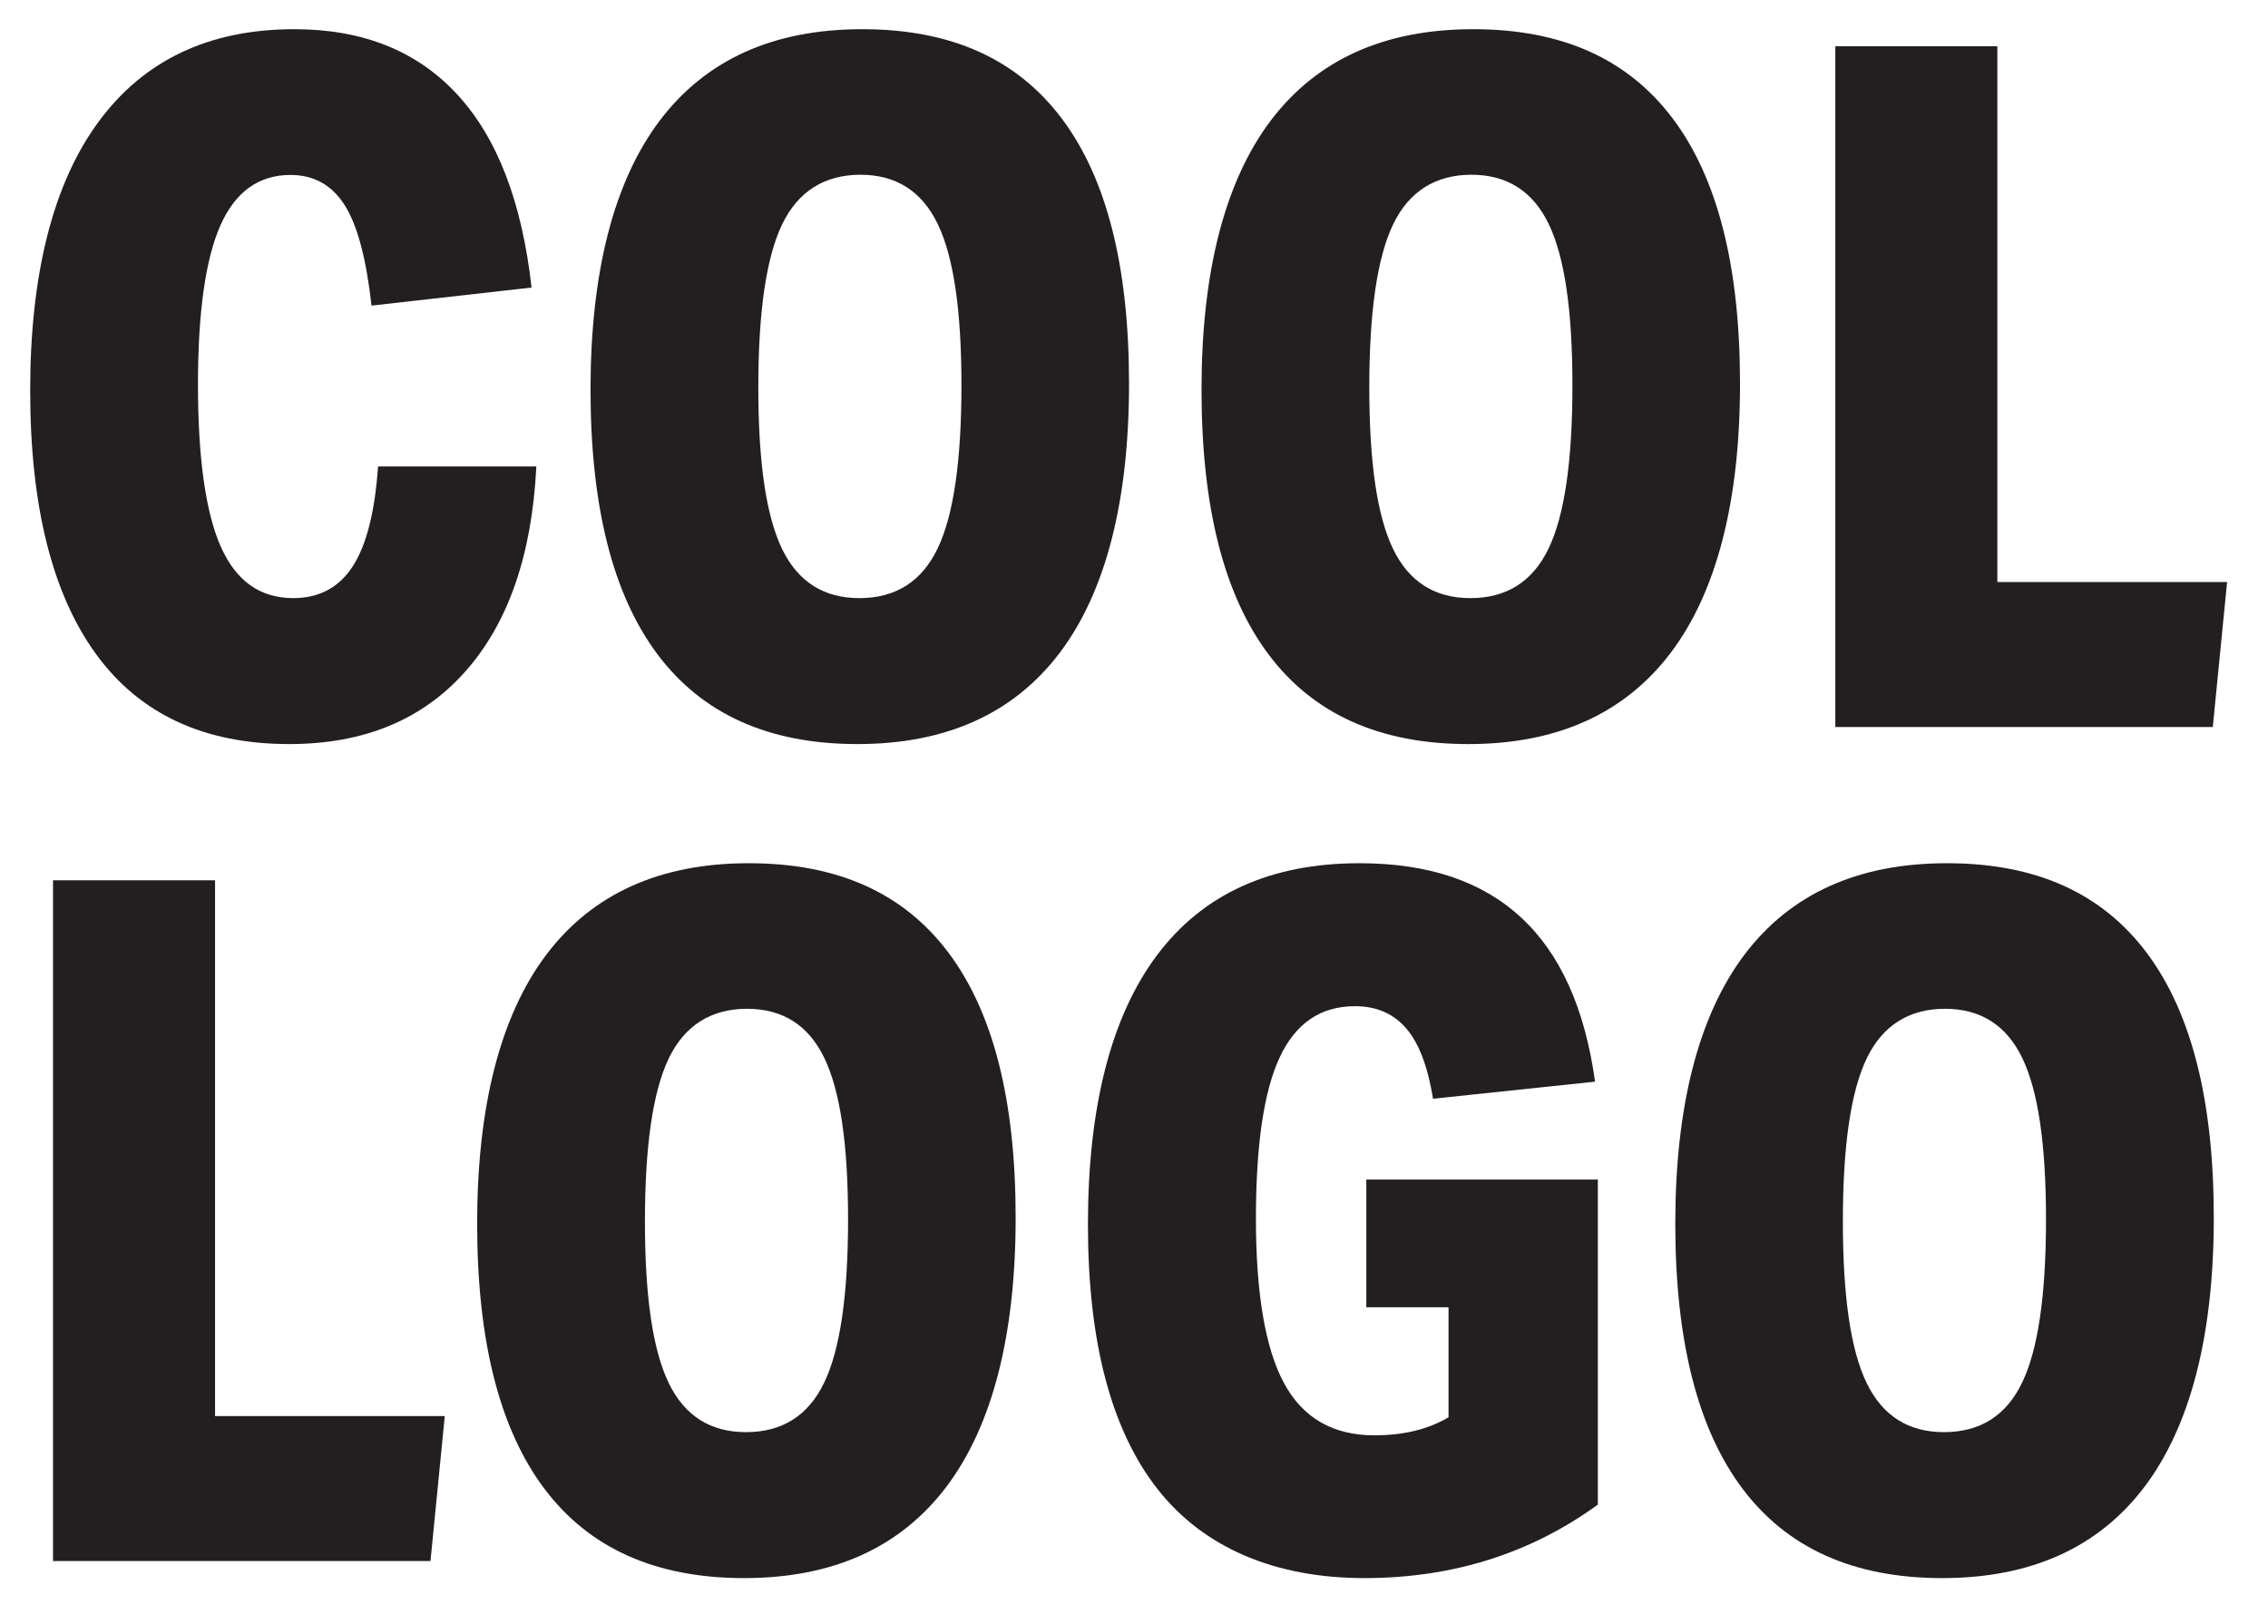
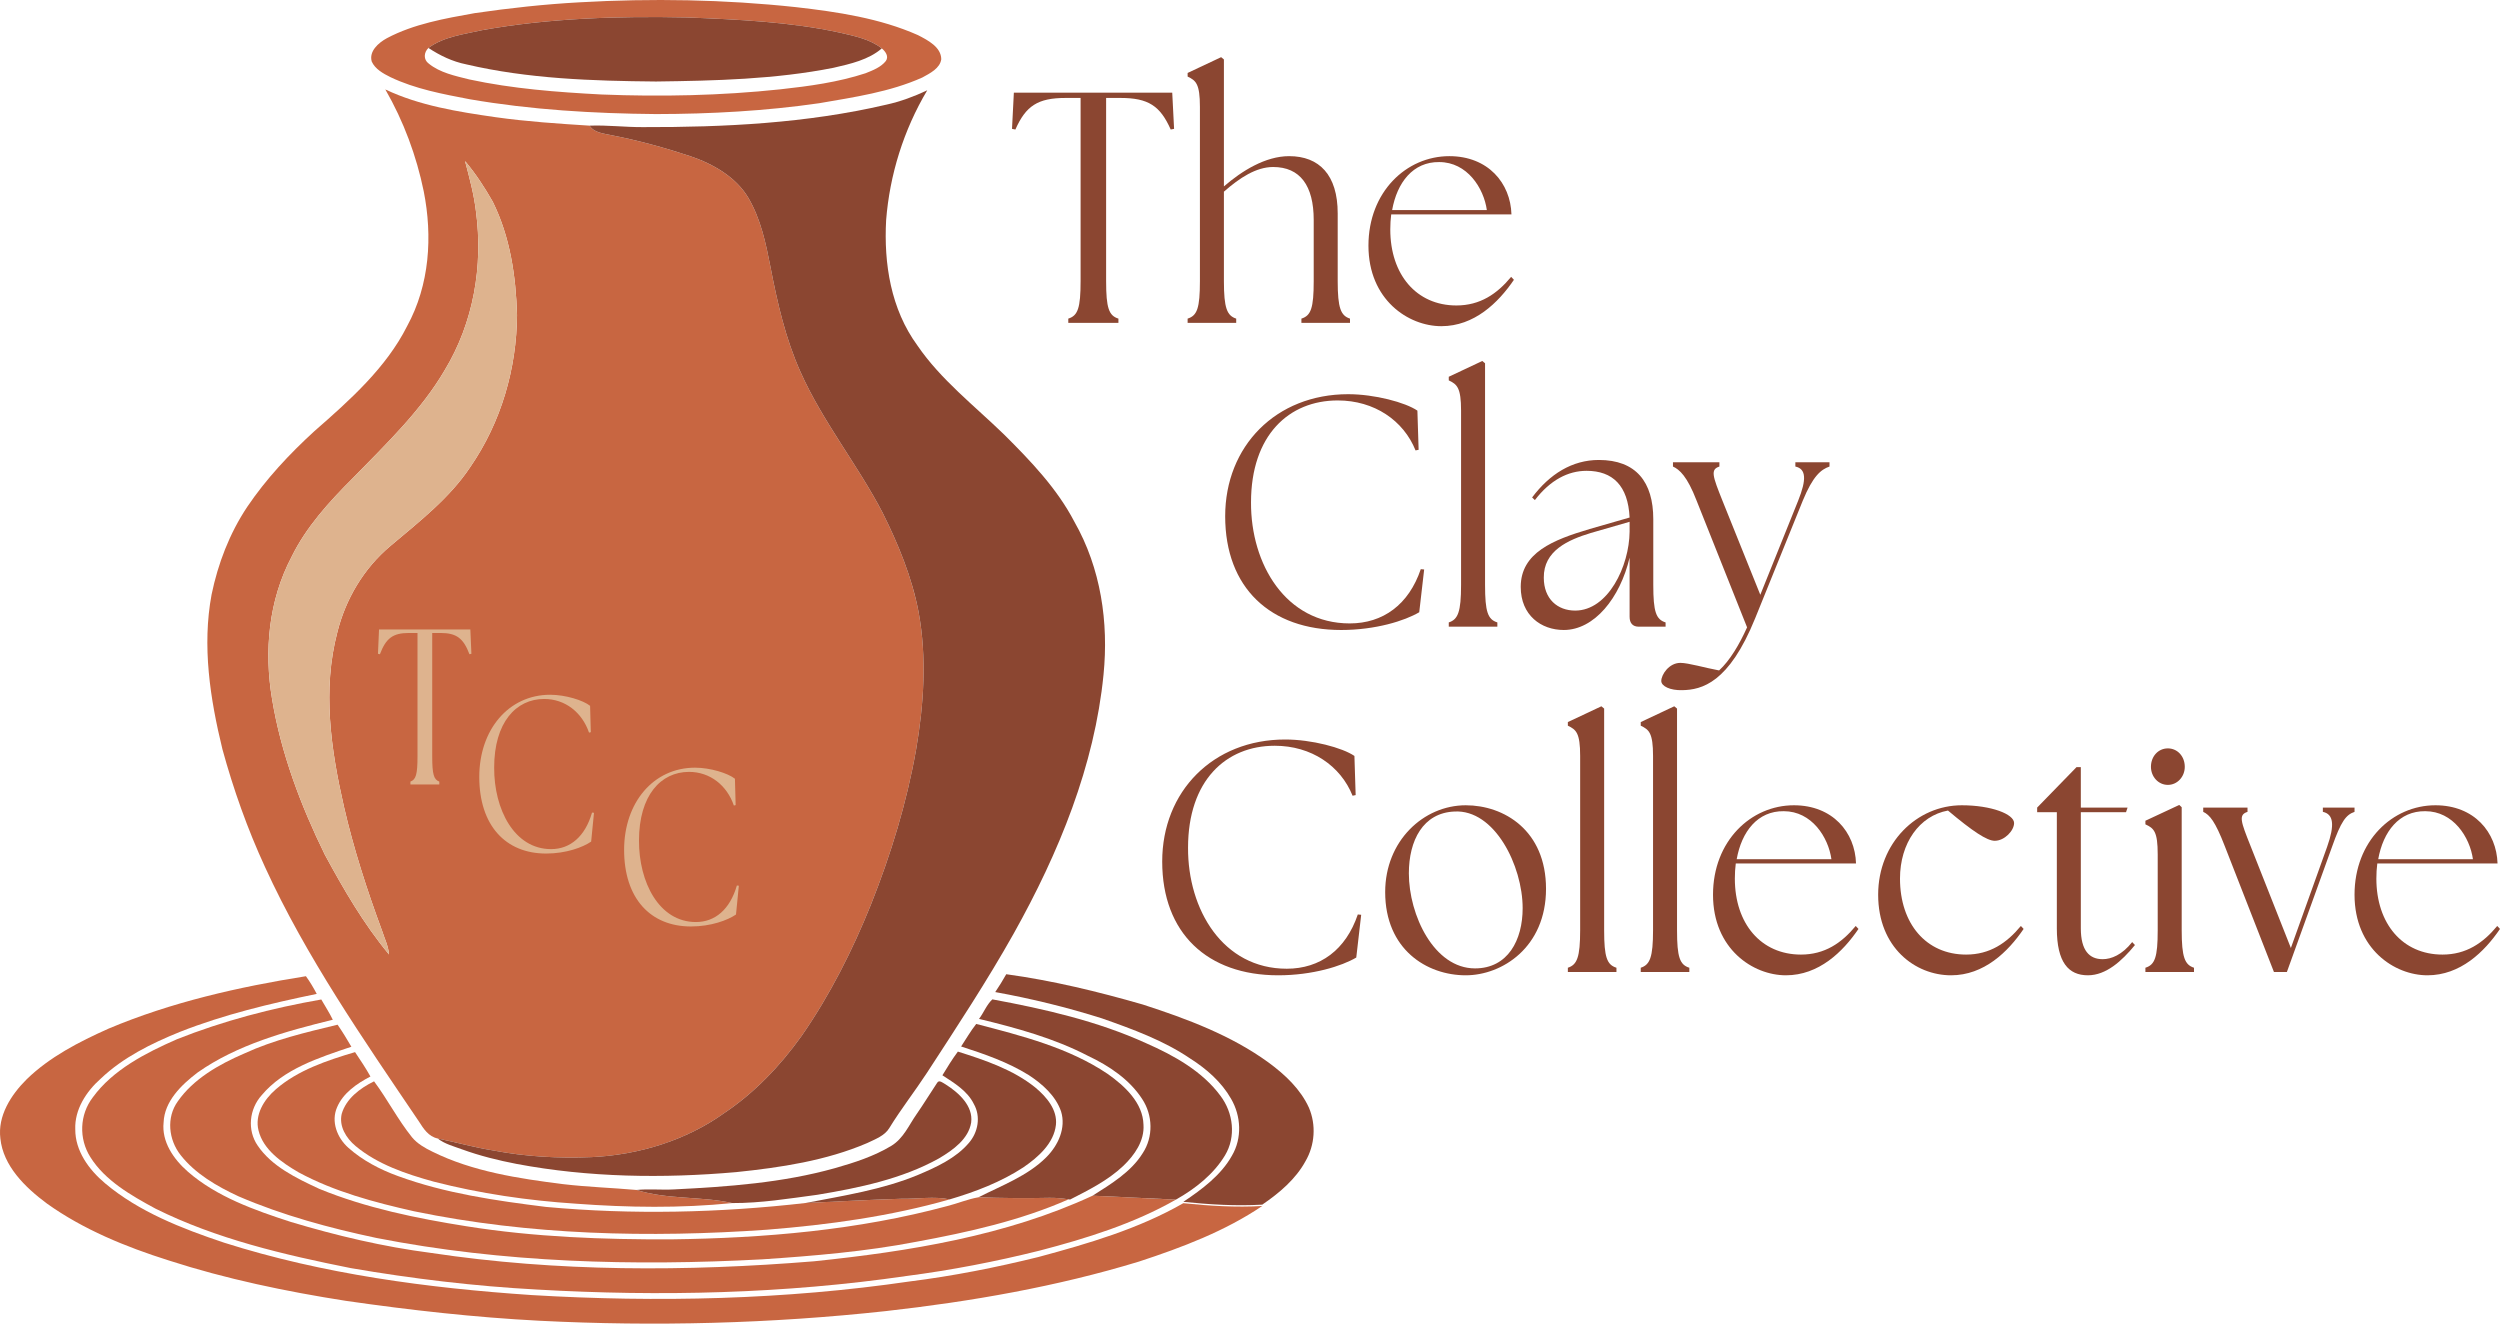
- <svg xmlns="http://www.w3.org/2000/svg" id="Layer_1" data-name="Layer 1" version="1.1" viewBox="0 0 114.22 81.75">
+ <svg xmlns="http://www.w3.org/2000/svg" id="Layer_1" data-name="Layer 1" viewBox="0 0 9538.45 5050.18">
  <defs>
    <style>
      .cls-1 {
-         fill: #231f20;
-         stroke-width: 0px;
+         fill: #c86641;
+       }
+ 
+       .cls-2 {
+         fill: #deb38e;
+       }
+ 
+       .cls-3 {
+         fill: #8b4631;
      }
    </style>
  </defs>
-   <path class="cls-1" d="M27.01,23.5c-.22,4.45-1.42,7.89-3.58,10.32-2.16,2.43-5.11,3.65-8.86,3.65-4.29,0-7.54-1.51-9.74-4.54s-3.31-7.45-3.31-13.27,1.14-10.39,3.43-13.51C7.24,3.03,10.53,1.47,14.82,1.47c3.46,0,6.19,1.1,8.21,3.29,2.02,2.19,3.26,5.43,3.74,9.72l-8.06.91c-.26-2.34-.7-4.02-1.34-5.04-.64-1.02-1.55-1.54-2.74-1.54-1.6,0-2.78.85-3.53,2.54-.75,1.7-1.13,4.37-1.13,8.02s.38,6.43,1.15,8.16c.77,1.73,1.98,2.59,3.65,2.59,1.31,0,2.31-.54,3-1.61.69-1.07,1.11-2.74,1.27-5.02h7.97Z" />
-   <path class="cls-1" d="M43.18,37.47c-4.45,0-7.8-1.5-10.06-4.51-2.26-3.01-3.38-7.46-3.38-13.34s1.16-10.46,3.48-13.54c2.32-3.07,5.72-4.61,10.2-4.61s7.8,1.5,10.06,4.51c2.26,3.01,3.38,7.46,3.38,13.34s-1.16,10.46-3.48,13.54c-2.32,3.07-5.72,4.61-10.2,4.61ZM43.28,30.12c1.82,0,3.14-.83,3.94-2.5.8-1.66,1.2-4.4,1.2-8.21s-.4-6.49-1.2-8.14c-.8-1.65-2.1-2.47-3.89-2.47s-3.14.83-3.94,2.5c-.8,1.66-1.2,4.4-1.2,8.21s.4,6.49,1.2,8.14c.8,1.65,2.1,2.47,3.89,2.47Z" />
-   <path class="cls-1" d="M73.95,37.47c-4.45,0-7.8-1.5-10.06-4.51-2.26-3.01-3.38-7.46-3.38-13.34s1.16-10.46,3.48-13.54c2.32-3.07,5.72-4.61,10.2-4.61s7.8,1.5,10.06,4.51c2.26,3.01,3.38,7.46,3.38,13.34s-1.16,10.46-3.48,13.54c-2.32,3.07-5.72,4.61-10.2,4.61ZM74.05,30.12c1.82,0,3.14-.83,3.94-2.5.8-1.66,1.2-4.4,1.2-8.21s-.4-6.49-1.2-8.14c-.8-1.65-2.1-2.47-3.89-2.47s-3.14.83-3.94,2.5c-.8,1.66-1.2,4.4-1.2,8.21s.4,6.49,1.2,8.14c.8,1.65,2.1,2.47,3.89,2.47Z" />
-   <path class="cls-1" d="M92.43,36.6V2.33h8.16v26.98h11.57l-.72,7.3h-19.01Z" />
-   <path class="cls-1" d="M2.67,78.6v-34.27h8.16v26.98h11.57l-.72,7.3H2.67Z" />
-   <path class="cls-1" d="M37.47,79.47c-4.45,0-7.8-1.5-10.06-4.51-2.26-3.01-3.38-7.46-3.38-13.34s1.16-10.46,3.48-13.54c2.32-3.07,5.72-4.61,10.2-4.61s7.8,1.5,10.06,4.51c2.26,3.01,3.38,7.46,3.38,13.34s-1.16,10.46-3.48,13.54c-2.32,3.07-5.72,4.61-10.2,4.61ZM37.57,72.12c1.82,0,3.14-.83,3.94-2.5.8-1.66,1.2-4.4,1.2-8.21s-.4-6.49-1.2-8.14c-.8-1.65-2.1-2.47-3.89-2.47s-3.14.83-3.94,2.5c-.8,1.66-1.2,4.4-1.2,8.21s.4,6.49,1.2,8.14c.8,1.65,2.1,2.47,3.89,2.47Z" />
-   <path class="cls-1" d="M72.94,65.83h-4.13v-6.43h11.66v16.37c-3.39,2.46-7.31,3.7-11.76,3.7s-8.08-1.5-10.42-4.49c-2.34-2.99-3.5-7.43-3.5-13.32s1.16-10.47,3.48-13.56c2.32-3.09,5.72-4.63,10.2-4.63,3.46,0,6.17.91,8.14,2.74,1.97,1.82,3.21,4.58,3.72,8.26l-8.16.86c-.26-1.6-.7-2.78-1.34-3.53-.64-.75-1.5-1.13-2.59-1.13-1.73,0-2.99.86-3.79,2.57-.8,1.71-1.2,4.42-1.2,8.14s.47,6.54,1.42,8.28c.94,1.74,2.46,2.62,4.54,2.62,1.47,0,2.72-.3,3.74-.91v-5.52Z" />
-   <path class="cls-1" d="M97.81,79.47c-4.45,0-7.8-1.5-10.06-4.51-2.26-3.01-3.38-7.46-3.38-13.34s1.16-10.46,3.48-13.54c2.32-3.07,5.72-4.61,10.2-4.61s7.8,1.5,10.06,4.51c2.26,3.01,3.38,7.46,3.38,13.34s-1.16,10.46-3.48,13.54c-2.32,3.07-5.72,4.61-10.2,4.61ZM97.9,72.12c1.82,0,3.14-.83,3.94-2.5.8-1.66,1.2-4.4,1.2-8.21s-.4-6.49-1.2-8.14c-.8-1.65-2.1-2.47-3.89-2.47s-3.14.83-3.94,2.5c-.8,1.66-1.2,4.4-1.2,8.21s.4,6.49,1.2,8.14c.8,1.65,2.1,2.47,3.89,2.47Z" />
+   <path class="cls-1" d="M2212.13,8.78c274.71-15.63,550.9-10.93,824.32,18.43,158.72,18.07,320.31,42.28,465.51,106.59,38.79,19.87,88.74,45.98,89.33,92.05-4.64,34.78-42.84,53.84-72.55,70.01-122.99,55.1-259.61,74.8-392.86,97.92-205.91,29.81-414.58,41.1-622.95,41.46-237.89-2.17-476.57-16.17-710.61-56.55-103.15-19.78-208.47-39.3-302.64-84.37-28.33-14-58.63-31.08-71.37-59.53-11.06-38.84,24.78-71.09,58.04-89.16,102.26-54.29,220.42-74.98,335.12-95.57,132.67-19.33,266.42-33.97,400.66-41.28ZM1840.39,114.92c-70.38,15.9-147.67,24.75-205.71,68.02-17.67,16.62-19.84,44.53,1.18,59.71,42.74,34.87,100.88,46.97,154.78,60.43,165.24,35.68,335.02,48.51,504.11,57.45,227.43,9.03,455.94,4.34,682.18-19.69,109.86-12.01,220.42-27.01,325.05-61.25,28.33-11.2,59.23-23.22,77.88-46.88,12.24-17.62-1.28-36.04-15.4-48.06-44.81-35.23-104.43-47.25-160.2-60.16-190.71-41.37-387.43-50.05-582.48-57.9-261.09-5.51-524.44,2.17-781.38,48.33Z" />
+   <path class="cls-1" d="M1470.13,341.21c130.3,61.97,277.37,85.28,421.09,105.96,118.65,16.8,238.48,24.57,358.22,32.25,17.57,27.91,54.39,29.81,85.09,36.77,101.28,19.78,200.68,47.15,298,79.31,89.04,29.99,175.21,80.31,222,158.18,48.37,82.02,67.71,174.98,85.38,265.85,26.26,135.77,56.96,272,114.5,400,83.9,188.08,217.16,352.76,312.51,535.59,60.61,121.32,112.63,247.61,137.8,379.5,32.18,173.98,20.24,352.3-9.48,525.93-35.63,201.63-95.95,399.19-172.35,590.97-70.18,173.98-155.27,343.54-264.05,500.36-80.55,112.56-177.87,216.26-297.11,295.94-143.92,102.8-323.96,158.81-505.59,167.12-125.36,5.24-251.61-1.9-374.6-25.56-71.47-11.29-140.76-31.17-211.43-45.53-35.93-7.68-54.39-37.94-71.56-64.68-212.72-314.55-430.77-628.73-587.32-970.92-67.12-145.71-120.72-296.66-162.67-449.96-46.99-192.77-77.98-393.41-41.26-589.98,24.38-117.53,67.91-232.43,136.22-334.78,71.56-105.96,160.5-201.27,256.64-289.07,135.63-118.43,273.52-241.83,353.08-400,86.27-158.18,97.52-342.55,63.47-514.46-27.74-135.23-76.5-267.03-146.58-388.8ZM1774.25,614.47c16.88,63.87,34.25,127.82,41.85,193.32,27.34,206.32-8.88,422.31-119.64,605.15-90.32,154.2-223.67,281.39-349.92,411.02-90.91,90.61-178.37,186.99-233.84,300.18-88.44,167.75-105.22,360.44-74.72,542.82,33.86,205.96,108.78,404.7,201.56,594.22,71.47,131.8,147.18,262.87,244.6,380.4-2.17-32.07-17.37-61.43-26.95-91.87-57.25-154.74-107.99-311.74-144.81-471.64-49.85-217.89-83.11-446.43-25.27-665.86,31.19-124.93,99.5-243,203.34-329.9,109.47-92.23,225.25-182.2,303.43-299.91,119.04-172.36,177.28-377.33,178.86-580.49-4.34-147.34-25.76-297.47-92.98-432.79-30.7-53.93-64.85-106.5-105.52-154.65Z" />
+   <path class="cls-1" d="M414.44,3924.51c238.48-100.54,494.93-158.81,752.76-199.91,15.6,21.41,29.02,44.17,41.26,67.48-177.58,36.68-355.06,78.95-522.57,145.17-109.37,44.26-217.06,97.92-300.87,177.6-57.05,50.41-100.58,119.24-97.82,193.77-.59,81.21,50.93,153.66,114.4,206.69,128.42,107.95,291.69,171.91,453.57,226.02,377.46,119.96,776.05,173.08,1173.16,199.82,480.71,28.64,965.67,17.8,1441.84-51.85,165.93-20.78,329.79-53.3,491.37-93.23,190.9-51.31,383.58-107.86,553.26-205.42,99.7,10.21,200.87,16.62,301.16,10.66-141.35,95.66-305.6,158.09-470.15,212.02-313.4,95.57-639.44,152.39-966.76,189.07-437.77,47.7-880.19,59.17-1320.33,36.77-247.76-12.83-494.24-40.56-739.23-75.97-229.1-35.86-456.63-83.29-675.96-154.2-164.55-51.94-326.43-118.34-464.33-216.89-84.69-62.69-167.11-144.44-177.78-248.33-10.66-85.46,39.39-165.49,100.68-226.2,86.86-84.55,199.29-142.64,312.32-193.05Z" />
+   <path class="cls-1" d="M675.13,3965.07c176.2-70.01,362.16-118.7,550.7-151.67,14.61,25.75,31.09,50.68,43.93,77.33-180.44,44.08-364.63,95.39-515.06,200.72-63.77,48.33-127.43,110.84-130.49,191.15-7.8,72.99,37.31,139.66,92.98,188.17,109.47,95.03,252.89,146.25,392.86,191.51,174.12,52.21,352.19,94.49,533.72,117.98,482.69,72.9,975.64,71.64,1461.88,32.07,363.74-37.85,733.31-97.38,1062.8-250.23,106.01,4.06,212.03,10.66,318.14,14.91-159.81,91.24-339.86,147.52-520.1,194.58-166.62,41.55-335.81,74.44-506.77,96.66-466.3,67.93-940.9,78.95-1411.64,51.85-238.09-12.83-475.09-41.37-709.42-81.75-255.95-51.04-513.88-111.65-745.45-226.92-94.37-51.13-192.78-107.41-248.55-196.84-44.32-69.92-41.36-161.7,9.67-228.09,76.1-104.34,199.89-168.38,320.8-221.41Z" />
+   <path class="cls-1" d="M932.27,4019.36c112.33-51.76,234.73-80.58,355.75-109.76,18.75,27.28,36.03,55.56,52.61,84.1-124.27,41.82-258.42,84.82-342.03,184.73-47.97,53.39-56.07,133.79-15.3,192.68,53.6,78.95,147.18,124.12,235.13,164.95,178.66,73.08,371.15,112.47,563.23,142.91,257.53,40.92,519.6,50.68,780.59,49.59,353.87-4.52,710.41-34.96,1051.05-126.74,40.27-10.03,78.67-26.56,119.73-33.69,90.12,2.98,180.24,4.16,270.36,1.99,24.68-.45,49.35,2.08,73.74,5.78-183.3,80.94-382.6,125.38-581.3,161.97-193.57,37.31-390.99,53.84-588.01,67.03-491.28,26.2-988.47,13.1-1470.96-81.48-180.24-38.12-359-86.63-526.61-158.9-83.71-38.75-165.93-86.9-221.31-157.63-46.1-58.72-54.88-143.27-10.56-204.88,59.23-85,156.06-140.65,253.88-182.66Z" />
+   <path class="cls-1" d="M1052.59,4155.95c83.61-72.63,194.36-109.76,302.05-141.73,20.43,30.53,40.96,61.07,58.73,93.04-52.91,27.46-104.83,63.87-127.33,117.53-23.49,53.57-.59,115.99,43.53,154.83,53.6,47.61,119.64,82.39,188.83,107.5,180.14,66.03,373.42,93.95,564.62,117.71,329.29,30.35,662.44,22.67,990.55-14.91,122.2-5.51,244.21-12.47,366.41-16.26,61.2,1.36,122.89-10.21,183.5,2.44-226.04,64.59-461.66,96.93-697.08,115.72-449.13,31.53-905.46,20.96-1346.19-70.28-152.11-34.15-305.21-75.07-440.93-148.6-65.35-38.03-135.03-86.72-152.9-159.71-15.1-59.35,20.24-117.71,66.23-157.27Z" />
+   <path class="cls-1" d="M1303.71,4249.9c16.29-56.91,68.7-97.56,123.49-124.21,51.43,69.11,90.42,145.71,144.61,213.28,20.14,24.48,49.16,41.1,78.38,55.28,152.9,75.61,327.02,102.08,497.2,123.58,93.18,11.02,187.45,14.09,280.93,22.31,117.86,37.22,245.39,23.49,365.82,50.05-198.11,20.05-398.29,17.07-596.7,2.35-183.3-11.92-365.82-38.66-542.8-84.19-106.31-29.36-214.49-66.12-297.81-135.68-36.82-30.62-63.96-76.15-53.11-122.76Z" />
+   <path class="cls-3" d="M1840.39,114.92c256.94-46.16,520.3-53.84,781.38-48.33,195.05,7.86,391.78,16.53,582.48,57.9,55.77,12.92,115.39,24.93,160.2,60.16-50.24,43.54-119.44,59.08-184.68,74.07-222.1,43.99-450.51,49.23-676.85,52.3-242.53-2.26-488.02-10.12-724.13-65.49-52.71-10.57-100.68-33.88-144.12-62.6,58.04-43.27,135.33-52.12,205.71-68.02Z" />
+   <path class="cls-3" d="M3381.53,399.39c54.39-12.01,106.61-31.35,156.26-54.92-90.52,152.12-143.23,322.77-156.85,495.4-8.98,164.95,17.27,339.12,119.73,478.86,88.34,129.36,216.57,228.82,329.89,338.75,102.16,101.45,203.04,207.23,268.39,332.79,101.67,178.41,131.18,384.64,111.44,583.47-34.15,347.52-170.17,679.68-342.82,988.26-101.67,181.12-216.57,355.47-330.28,530.26-46.59,71.36-99.7,139.02-144.12,211.47-17.47,29.54-53.5,42.55-84.4,57.45-156.65,67.3-329.79,93.32-500.36,110.93-278.56,24.48-562.05,20.51-836.76-31.17-70.77-13.64-140.86-31.08-208.18-55.47-32.08-11.92-66.73-20.51-93.38-41.64,70.68,14.36,139.97,34.24,211.43,45.53,122.99,23.67,249.24,30.8,374.6,25.56,181.62-8.31,361.67-64.32,505.59-167.12,119.24-79.68,216.57-183.38,297.11-295.94,108.78-156.82,193.86-326.38,264.05-500.36,76.4-191.78,136.71-389.34,172.35-590.97,29.71-173.62,41.66-351.94,9.48-525.93-25.17-131.89-77.19-258.18-137.8-379.5-95.35-182.84-228.61-347.52-312.51-535.59-57.55-128-88.25-264.23-114.5-400-17.67-90.88-37.02-183.83-85.38-265.85-46.79-77.87-132.96-128.18-222-158.18-97.33-32.16-196.73-59.53-298-79.31-30.7-6.96-67.52-8.85-85.09-36.77,67.91-2.62,135.63,6.05,203.64,5.6,311.33.81,625.62-14.81,928.46-85.64Z" />
+   <path class="cls-3" d="M3839.25,3717c176.89,24.21,350.42,66.49,520.89,115.63,168.89,54.56,337.88,117.98,479.23,220.87,63.96,46.7,122.99,102.8,154.78,172.99,27.84,65.49,22.9,142.28-13.42,204.25-37.02,67.93-99.1,120.69-164.75,165.4-100.29,5.96-201.47-.45-301.16-10.66,72.16-48.33,144.31-102.08,185.67-176.42,39.09-66.67,34.94-150.86-3.55-216.89-35.83-62.87-92.79-113.64-155.96-153.57-101.37-68.84-219.63-112.01-336.6-153.12-132.86-42.1-269.28-75.34-407.18-100.36,14.81-22.31,29.12-44.81,42.05-68.11Z" />
+   <path class="cls-3" d="M3735.31,3887.48c18.26-23.94,28.63-53.66,50.93-74.53,200.58,37.13,401.84,83.2,586.04,167.03,108.19,47.34,215.68,108.04,283.99,200.63,49.65,65.67,60.21,156.46,17.67,227.37-42.84,71.27-112.63,127.01-187.35,169.02-106.11-4.25-212.13-10.84-318.14-14.91,71.37-45.08,147.18-91.06,191.1-161.79,41.46-62.51,39.19-145.62-2.07-207.68-47.58-73.35-124.77-125.66-206.4-164.14-129.41-67.3-272.73-106.41-415.76-141.01Z" />
+   <path class="cls-3" d="M3667,3992.72c19.15-28.73,36.03-58.72,57.65-86,173.93,45.17,353.28,90.88,500.95,190.24,67.32,47.34,135.13,111.56,137.21,194.13,4.15,60.89-33.36,115.9-77.98,158.09-57.35,54.29-130.69,91.15-202.06,127.55l-5.63-.81c-24.38-3.7-49.06-6.23-73.74-5.78-90.12,2.17-180.24.99-270.36-1.99,89.33-45.17,187.74-81.66,258.22-152.03,46.79-46.43,76.6-112.83,57.05-175.79-20.14-58.63-70.38-104.07-123.78-138.75-78.67-49.05-168.3-80.04-257.53-108.85Z" />
+   <path class="cls-3" d="M3595.63,4102.65c18.75-30.71,37.41-61.43,59.03-90.42,104.43,32.97,211.24,69.11,295.34,136.95,43.73,36.31,84.79,85.55,78.77,142.64-7.8,69.65-66.14,122.31-124.37,162.15-84.69,55.47-182.51,93.13-280.93,122.13-60.61-12.65-122.3-1.08-183.5-2.44-122.2,3.79-244.21,10.75-366.41,16.26,145-28.09,293.26-50.77,429.29-107.32,70.58-29.72,143.33-63.41,192.48-120.42,36.82-41.28,47.58-102.44,20.04-150.41-23.89-48.96-73.74-79.31-119.73-109.12Z" />
+   <path class="cls-3" d="M3575.1,4132.1c7.6-14.63,23.1.36,32.57,5.15,51.72,32.7,105.91,83.02,97.72,145.53-10.07,62.78-68.7,104.88-123.29,137.13-140.27,78.05-303.33,112.01-463.14,138.57-107.59,14.36-216.07,32.16-324.85,31.71-120.43-26.56-247.96-12.83-365.82-50.05,47.48-4.7,95.25.54,142.83-2.08,206.5-10.21,414.97-25.2,613.77-80.94,74.82-21.14,149.84-45.53,215.68-85.19,46.79-28.55,66.92-78.68,96.14-120.33,27.24-39.21,51.92-79.86,78.38-119.51Z" />
+   <path class="cls-2" d="M1774.25,614.47c40.67,48.15,74.82,100.72,105.52,154.65,67.22,135.32,88.64,285.46,92.98,432.79-1.58,203.16-59.82,408.13-178.86,580.49-78.18,117.71-193.96,207.68-303.43,299.91-103.84,86.9-172.15,204.97-203.34,329.9-57.84,219.42-24.58,447.97,25.27,665.86,36.82,159.89,87.56,316.89,144.81,471.64,9.57,30.44,24.78,59.8,26.95,91.87-97.43-117.53-173.14-248.6-244.6-380.4-92.79-189.52-167.71-388.26-201.56-594.22-30.5-182.39-13.72-375.07,74.72-542.82,55.47-113.19,142.93-209.58,233.84-300.18,126.25-129.63,259.61-256.82,349.92-411.02,110.75-182.84,146.98-398.83,119.64-605.15-7.6-65.49-24.97-129.45-41.85-193.32Z" />
+   <text />
+   <g>
+     <path class="cls-3" d="M4075.95,1215.64c36.37-11.29,46.93-40.15,46.93-143.04V373.71h-57.5c-105.6,0-151.37,30.11-191.26,120.46l-12.91-2.51,7.04-138.02h604.29l7.04,138.02-12.9,2.51c-39.9-90.34-85.66-120.46-191.26-120.46h-55.15v698.89c0,102.89,10.56,131.75,46.93,143.04v16.31h-191.26v-16.31Z" />
+     <path class="cls-3" d="M4531.22,1215.64c36.38-11.29,46.93-40.15,46.93-143.04V407.58c0-87.83-15.25-100.38-46.93-115.44v-13.8l127.9-60.23,10.56,8.78v484.33c68.06-58.97,158.41-115.44,248.76-115.44,114.99,0,185.39,71.52,185.39,218.33v258.48c0,102.89,11.73,131.75,46.93,143.04v16.31h-185.39v-16.31c36.37-11.29,46.93-40.15,46.93-143.04v-233.38c0-130.49-51.63-202.01-154.89-202.01-64.54,0-127.9,41.41-187.74,94.11v341.29c0,102.89,11.73,131.75,46.93,143.04v16.31h-185.39v-16.31Z" />
+     <path class="cls-3" d="M5221.16,937.09c0-204.52,144.32-341.29,308.6-341.29,147.85,0,233.5,102.89,237.02,222.09h-458.79c-2.35,18.82-3.52,37.64-3.52,57.72,0,171.9,99.74,289.85,252.28,289.85,90.35,0,154.89-43.92,208.86-109.16l10.56,11.29c-59.84,87.83-151.37,176.92-276.92,176.92s-278.09-100.38-278.09-307.41ZM5672.91,801.57c-11.73-84.07-75.1-183.19-181.87-183.19-99.74-1.26-160.75,77.79-179.53,183.19h361.4Z" />
+   </g>
+   <g>
+     <path class="cls-3" d="M4674.54,1969.51c0-267.26,193.61-465.51,469.35-465.51,100.91,0,218.25,31.37,264.01,62.74l4.69,149.32-11.73,2.51c-45.76-114.18-157.23-190.72-296.86-190.72-186.57,0-330.89,133-330.89,388.97-1.17,235.89,132.59,461.75,376.65,461.75,126.72,0,225.29-71.52,271.05-207.03l12.91,1.25-18.78,163.12c-55.15,32.62-166.62,67.76-298.04,67.76-269.88,0-442.37-160.61-442.37-434.14Z" />
+     <path class="cls-3" d="M5527.59,2374.79c35.2-11.29,46.93-40.15,46.93-143.04v-665.01c0-87.83-15.25-100.38-46.93-115.44v-13.8l127.9-60.23,10.56,8.78v845.7c0,102.89,10.56,131.75,46.93,143.04v16.31h-185.39v-16.31Z" />
+     <path class="cls-3" d="M6217.54,2353.46v-225.85c-36.37,154.33-134.94,276.04-251.1,276.04-86.83,0-164.27-56.46-164.27-164.37,0-130.49,123.2-179.43,262.84-220.83l152.54-43.92c-5.87-121.71-64.54-178.17-164.27-178.17-70.4,0-138.46,35.13-197.13,111.67l-10.56-10.04c66.88-89.09,152.54-143.04,254.62-143.04,141.98,0,207.69,84.07,207.69,225.85v250.95c0,102.89,10.56,131.75,46.94,143.04v16.31h-102.08c-23.47,0-35.2-13.8-35.2-37.64ZM6009.85,2329.62c125.55,0,206.51-169.39,207.69-301.14v-37.64l-147.84,42.66c-86.83,26.35-180.7,67.76-179.53,170.65,0,81.56,52.8,125.47,119.68,125.47Z" />
+     <path class="cls-3" d="M6338.4,2598.13c0-23.84,29.33-69.01,72.75-69.01,30.51,0,93.87,18.82,147.85,28.86,41.07-37.64,77.44-99.13,106.78-164.37l-192.43-483.08c-36.37-94.11-65.71-119.2-90.35-130.49v-16.31h177.18v16.31c-35.2,11.29-25.82,36.39,11.73,130.49l144.32,358.86,144.33-358.86c32.85-81.56,30.51-121.71-10.56-130.49v-16.31h130.25v16.31c-32.85,11.29-63.36,36.39-102.08,130.49l-181.87,449.2c-99.74,245.93-203,272.28-278.09,273.53-45.76,1.25-79.79-15.06-79.79-35.13Z" />
+   </g>
+   <g>
+     <path class="cls-3" d="M4434.28,3286.99c0-267.26,193.61-465.51,469.35-465.51,100.91,0,218.25,31.37,264.01,62.74l4.69,149.32-11.73,2.51c-45.76-114.18-157.23-190.72-296.86-190.72-186.57,0-330.89,133-330.89,388.97-1.17,235.89,132.59,461.74,376.65,461.74,126.72,0,225.29-71.52,271.05-207.03l12.91,1.25-18.78,163.12c-55.15,32.62-166.62,67.76-298.04,67.76-269.88,0-442.37-160.61-442.37-434.14Z" />
+     <path class="cls-3" d="M5284.98,3403.68c0-195.74,146.67-331.25,307.42-331.25,145.5,0,306.25,95.36,306.25,318.71s-167.8,330-306.25,330c-149.02,0-307.42-99.12-307.42-317.45ZM5809.48,3465.17c0-161.86-106.78-377.68-260.49-368.89-119.68,5.02-173.66,110.41-173.66,235.89,0,159.35,96.22,362.62,252.28,362.62,125.55,0,181.87-107.91,181.87-229.62Z" />
+     <path class="cls-3" d="M5981.96,3692.28c35.2-11.29,46.93-40.15,46.93-143.04v-665.02c0-87.83-15.25-100.38-46.93-115.44v-13.8l127.9-60.23,10.56,8.78v845.7c0,102.89,10.56,131.75,46.93,143.04v16.31h-185.39v-16.31Z" />
+     <path class="cls-3" d="M6260.05,3692.28c35.2-11.29,46.93-40.15,46.93-143.04v-665.02c0-87.83-15.25-100.38-46.93-115.44v-13.8l127.9-60.23,10.56,8.78v845.7c0,102.89,10.56,131.75,46.93,143.04v16.31h-185.39v-16.31Z" />
+     <path class="cls-3" d="M6535.8,3413.72c0-204.52,144.32-341.29,308.6-341.29,147.85,0,233.5,102.89,237.02,222.09h-458.79c-2.35,18.82-3.52,37.64-3.52,57.72,0,171.9,99.74,289.85,252.28,289.85,90.35,0,154.89-43.92,208.86-109.17l10.56,11.3c-59.84,87.83-151.37,176.92-276.92,176.92s-278.09-100.38-278.09-307.41ZM6987.55,3278.21c-11.73-84.06-75.1-183.19-181.87-183.19-99.74-1.26-160.75,77.79-179.53,183.19h361.4Z" />
+     <path class="cls-3" d="M7165.89,3413.72c0-198.25,147.85-341.29,319.16-341.29,112.65,0,199.47,33.88,199.47,67.76,0,28.86-36.37,67.76-73.92,67.76-29.33,0-84.48-36.39-178.35-115.44-109.13,20.08-183.05,124.22-183.05,259.73,0,171.9,99.74,289.85,252.28,289.85,90.35,0,154.89-43.92,208.86-109.17l10.56,11.3c-59.84,87.83-151.37,176.92-276.92,176.92-136.11,0-278.09-105.4-278.09-307.41Z" />
+     <path class="cls-3" d="M7847.62,3541.71v-442.92h-75.1v-17.57l150.19-154.33h16.43v154.33h178.35l-5.87,17.57h-172.49v442.92c0,85.32,32.85,117.94,83.31,117.94,32.85,0,73.92-16.31,112.64-65.25l10.56,11.29c-50.46,61.48-110.3,115.44-179.53,115.44-73.92,0-118.51-48.93-118.51-179.43Z" />
+     <path class="cls-3" d="M8185.54,3692.28c36.38-11.29,46.94-40.15,46.94-143.04v-288.59c0-87.83-14.08-100.38-46.94-115.44v-13.8l129.07-60.23,9.39,8.78v469.28c0,102.89,11.73,131.75,46.93,143.04v16.31h-185.4v-16.31ZM8206.67,2925.63c0-40.15,28.16-70.27,64.54-70.27s64.54,30.11,64.54,70.27c0,37.64-28.16,69.01-64.54,69.01s-64.54-31.37-64.54-69.01Z" />
+     <path class="cls-3" d="M8406.13,3097.53v-16.31h168.97v16.31c-35.2,11.29-25.82,36.39,11.73,130.49l153.71,388.97,138.46-386.46c29.33-82.82,24.64-124.22-16.43-133v-16.31h120.86v16.31c-32.85,11.29-51.63,36.39-85.66,133l-172.49,478.06h-49.28l-187.74-480.57c-36.37-94.11-57.5-119.2-82.14-130.49Z" />
+     <path class="cls-3" d="M8983.44,3413.72c0-204.52,144.32-341.29,308.6-341.29,147.85,0,233.5,102.89,237.02,222.09h-458.79c-2.35,18.82-3.52,37.64-3.52,57.72,0,171.9,99.74,289.85,252.28,289.85,90.35,0,154.89-43.92,208.86-109.17l10.56,11.3c-59.84,87.83-151.37,176.92-276.92,176.92s-278.09-100.38-278.09-307.41ZM9435.19,3278.21c-11.73-84.06-75.1-183.19-181.87-183.19-99.74-1.26-160.75,77.79-179.53,183.19h361.4Z" />
+   </g>
+   <path class="cls-2" d="M1565.88,2982.04c20.97-7.6,27.06-27.04,27.06-96.33v-470.66h-33.15c-60.89,0-87.27,20.28-110.27,81.12l-7.44-1.69,4.06-92.95h348.4l4.06,92.95-7.44,1.69c-23-60.84-49.39-81.12-110.27-81.12h-31.8v470.66c0,69.29,6.09,88.73,27.06,96.33v10.98h-110.27v-10.98Z" />
+   <path class="cls-2" d="M2381.23,3242.46c0-179.98,111.62-313.49,270.6-313.49,58.18,0,125.83,21.13,152.22,42.25l2.71,100.55-6.77,1.69c-26.38-76.89-90.65-128.44-171.16-128.44-107.56,0-190.78,89.57-190.78,261.95-.68,158.86,76.45,310.96,217.16,310.96,73.06,0,129.89-48.16,156.27-139.42l7.44.84-10.82,109.85c-31.8,21.97-96.07,45.63-171.83,45.63-155.6,0-255.04-108.16-255.04-292.37Z" />
+   <path class="cls-2" d="M1828.62,2964.25c0-179.98,111.62-313.49,270.6-313.49,58.18,0,125.83,21.13,152.22,42.25l2.71,100.55-6.77,1.69c-26.38-76.89-90.65-128.44-171.16-128.44-107.56,0-190.78,89.57-190.78,261.95-.68,158.86,76.45,310.96,217.16,310.96,73.06,0,129.89-48.16,156.27-139.42l7.44.84-10.82,109.85c-31.8,21.97-96.07,45.63-171.83,45.63-155.6,0-255.04-108.16-255.04-292.37Z" />
</svg>
